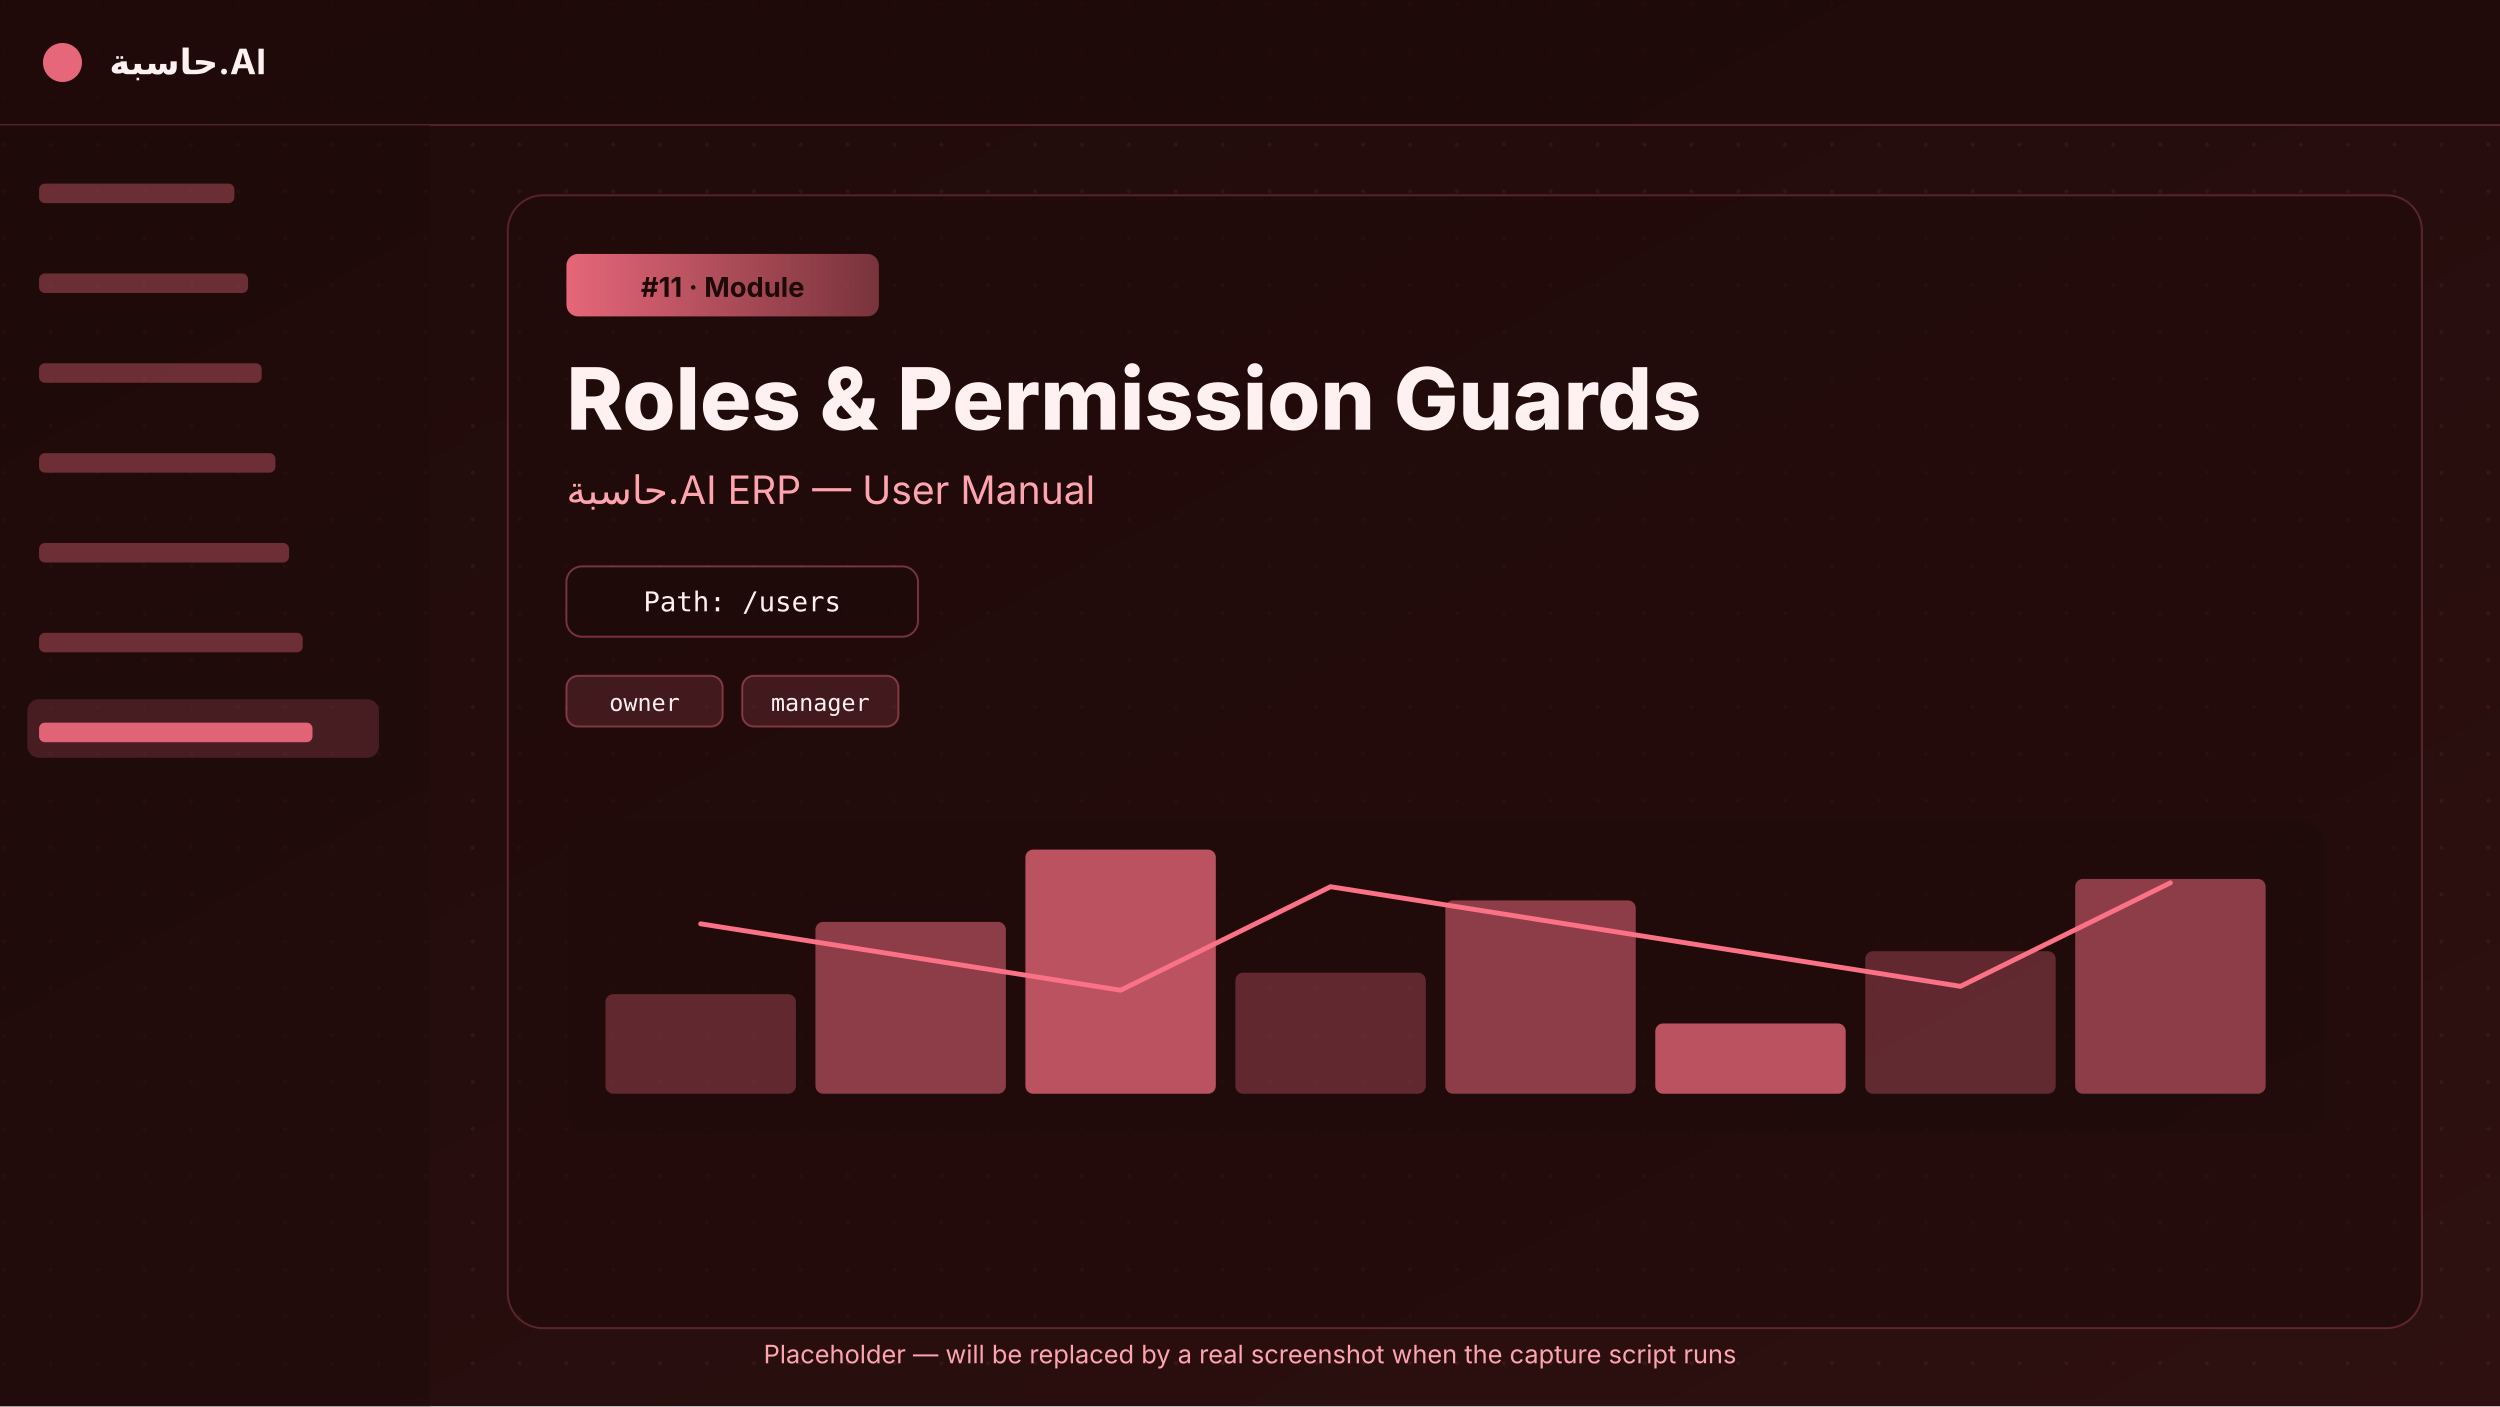
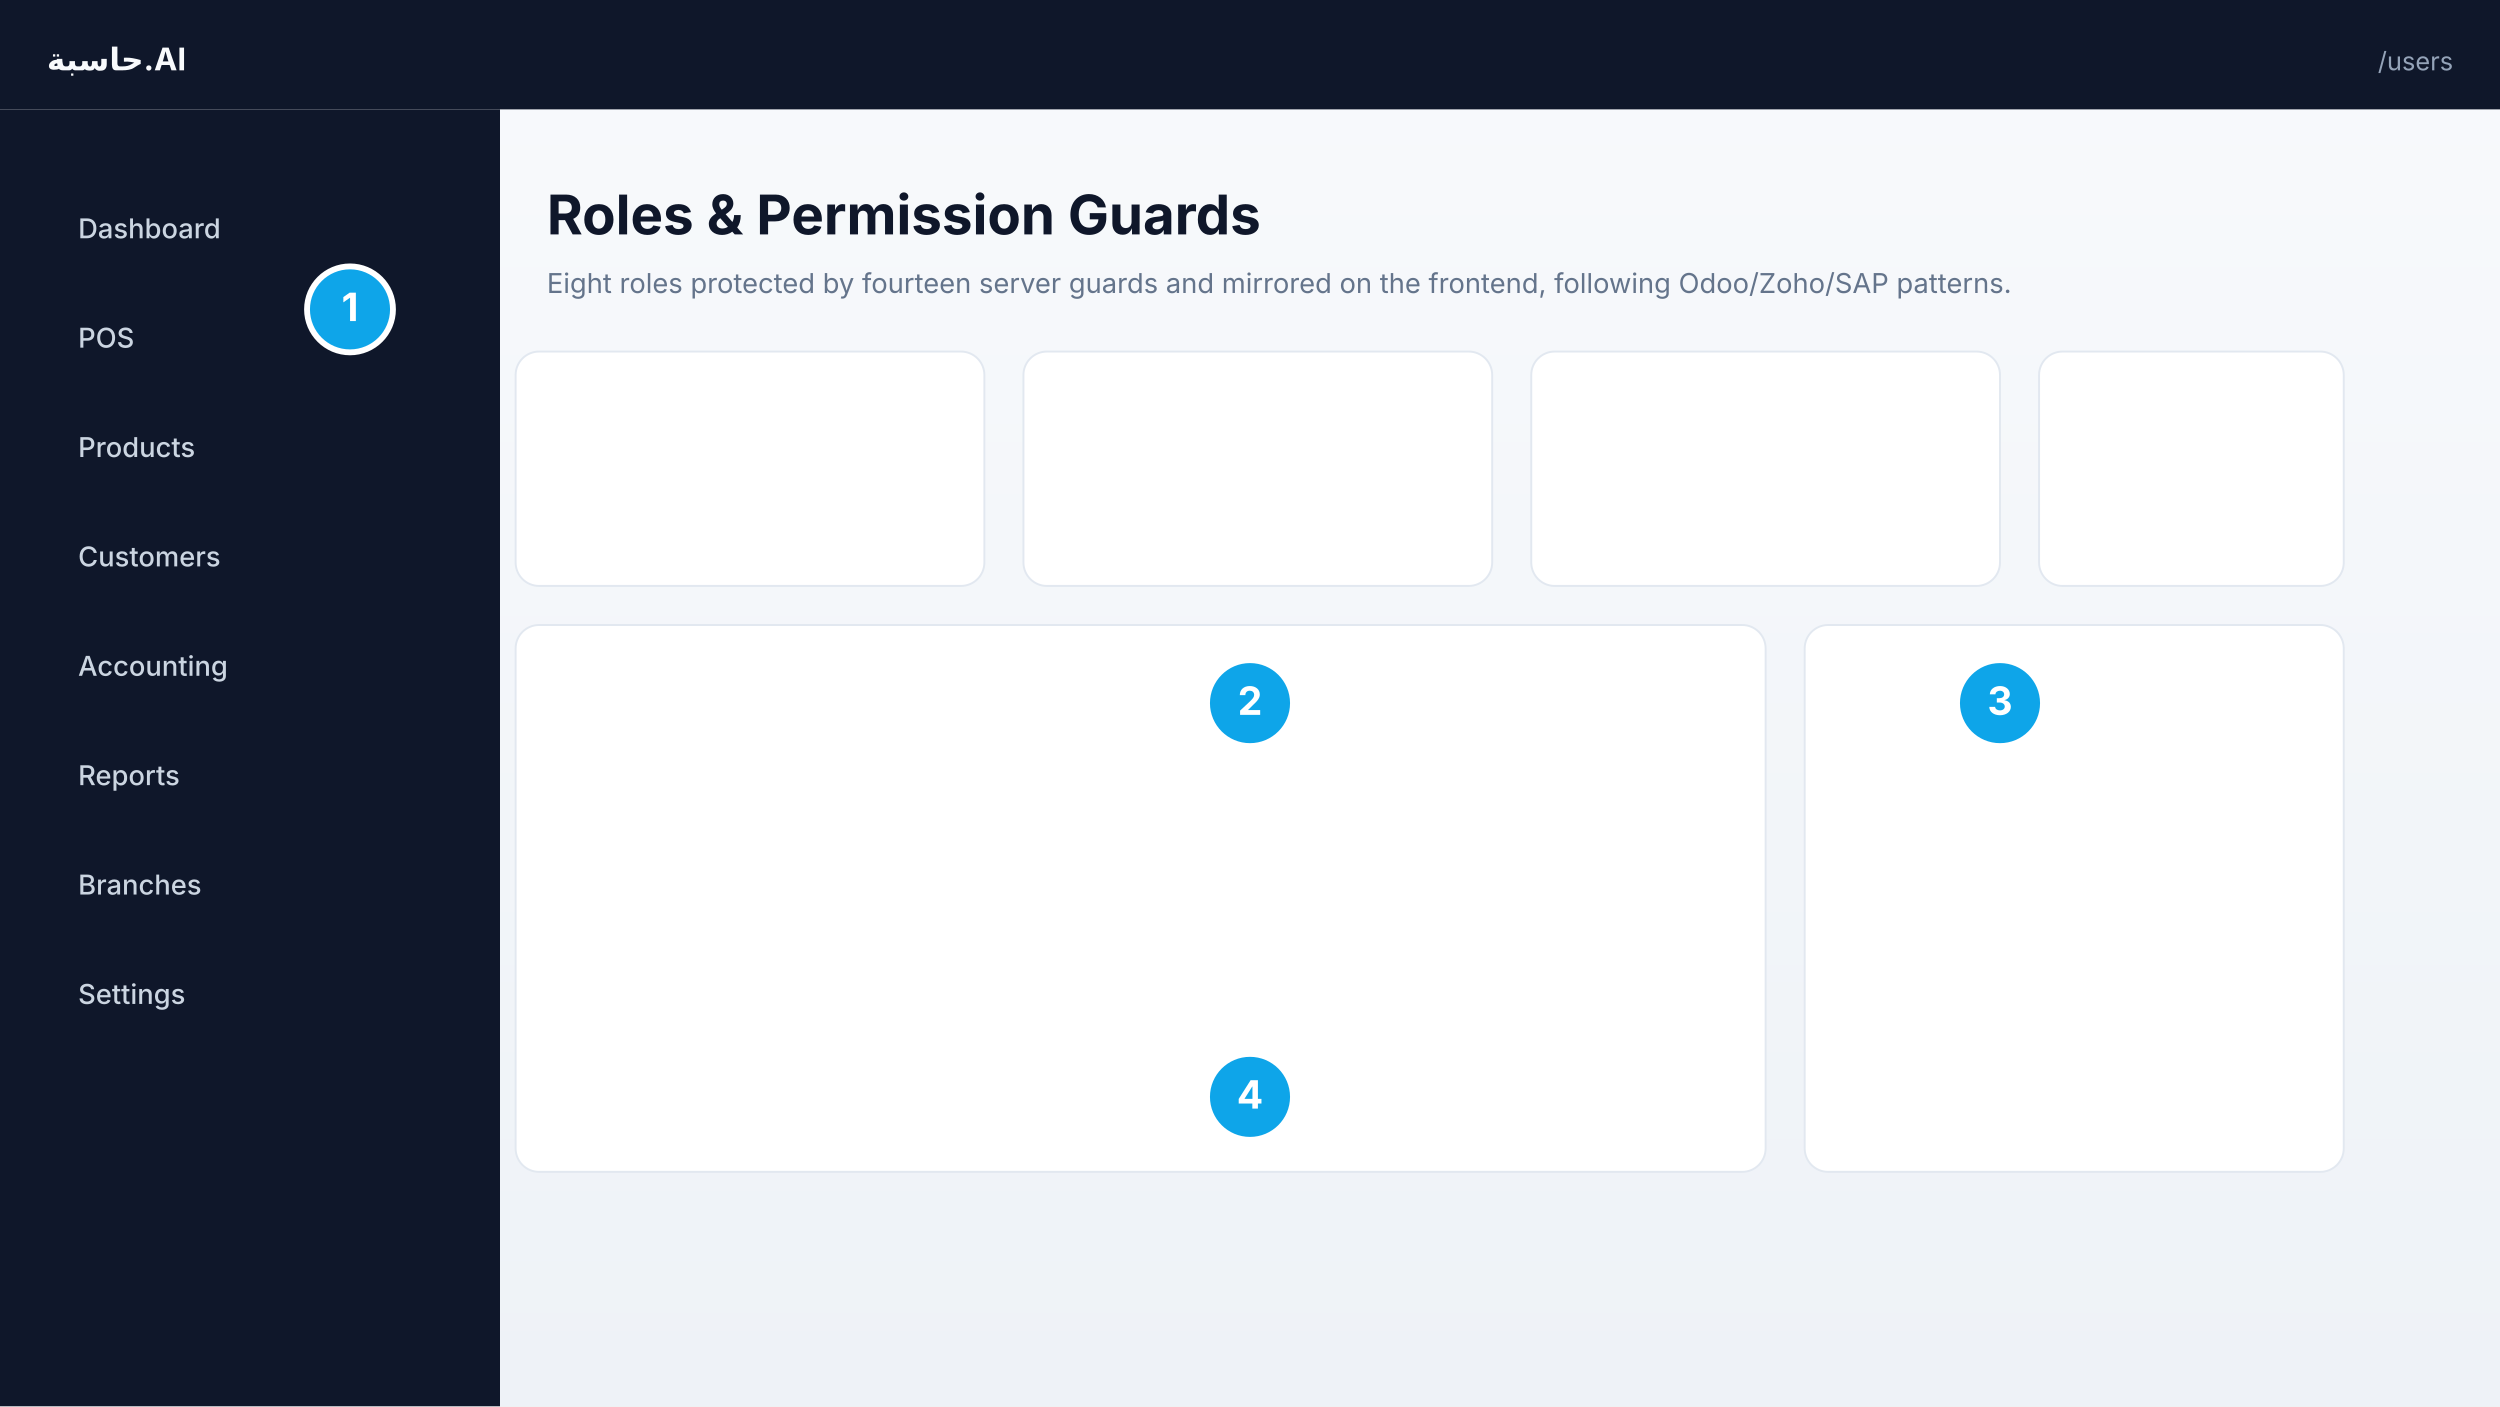
- <svg xmlns="http://www.w3.org/2000/svg" viewBox="0 0 1280 720" font-family="'IBM Plex Sans Arabic','Inter','Segoe UI',sans-serif">
+ <svg xmlns="http://www.w3.org/2000/svg" viewBox="0 0 1280 720" font-family="'IBM Plex Sans Arabic','Inter','Segoe UI',sans-serif" direction="ltr">
  <defs>
-     <linearGradient id="bg" x1="0" y1="0" x2="1" y2="1">
-       <stop offset="0%" stop-color="#1f0a0a" />
-       <stop offset="100%" stop-color="#2e1010" />
+     <linearGradient id="appbg" x1="0" y1="0" x2="0" y2="1">
+       <stop offset="0%" stop-color="#f8fafc" />
+       <stop offset="100%" stop-color="#eef2f7" />
    </linearGradient>
-     <linearGradient id="accent" x1="0" y1="0" x2="1" y2="0">
-       <stop offset="0%" stop-color="#fb7185" stop-opacity="0.9" />
-       <stop offset="100%" stop-color="#fb7185" stop-opacity="0.4" />
-     </linearGradient>
-     <pattern id="dots" width="24" height="24" patternUnits="userSpaceOnUse">
-       <circle cx="2" cy="2" r="1" fill="#fb7185" fill-opacity="0.08" />
-     </pattern>
  </defs>
-   <rect width="1280" height="720" fill="url(#bg)" />
-   <rect width="1280" height="720" fill="url(#dots)" />
-   <rect x="0" y="0" width="1280" height="64" fill="#1f0a0a" fill-opacity="0.85" />
-   <line x1="0" y1="64" x2="1280" y2="64" stroke="#fb7185" stroke-opacity="0.25" />
-   <circle cx="32" cy="32" r="10" fill="#fb7185" fill-opacity="0.9" />
-   <text x="56" y="38" text-anchor="start" fill="#fff1f2" font-size="18" font-weight="700" direction="ltr">حاسبة.AI</text>
-   <rect x="0" y="64" width="220" height="656" fill="#1f0a0a" fill-opacity="0.6" />
-   <rect x="20" y="94" width="100" height="10" rx="3" fill="#fb7185" fill-opacity="0.35" />
-   <rect x="20" y="140" width="107" height="10" rx="3" fill="#fb7185" fill-opacity="0.35" />
-   <rect x="20" y="186" width="114" height="10" rx="3" fill="#fb7185" fill-opacity="0.35" />
-   <rect x="20" y="232" width="121" height="10" rx="3" fill="#fb7185" fill-opacity="0.35" />
-   <rect x="20" y="278" width="128" height="10" rx="3" fill="#fb7185" fill-opacity="0.35" />
-   <rect x="20" y="324" width="135" height="10" rx="3" fill="#fb7185" fill-opacity="0.35" />
-   <rect x="14" y="358" width="180" height="30" rx="6" fill="#fb7185" fill-opacity="0.18" />
-   <rect x="20" y="370" width="140" height="10" rx="3" fill="#fb7185" fill-opacity="0.85" />
-   <rect x="260" y="100" width="980" height="580" rx="18" fill="#1f0a0a" fill-opacity="0.55" stroke="#fb7185" stroke-opacity="0.25" />
-   <rect x="290" y="130" width="160" height="32" rx="6" fill="url(#accent)" />
-   <text x="370" y="152" text-anchor="middle" fill="#1f0a0a" font-size="14" font-weight="700">#11 · Module</text>
-   <text x="290" y="220" text-anchor="start" fill="#fff1f2" font-size="44" font-weight="800" direction="ltr">Roles &amp; Permission Guards</text>
-   <text x="290" y="258" text-anchor="start" fill="#fda4af" font-size="20" direction="ltr">حاسبة.AI ERP — User Manual</text>
-   <rect x="290" y="290" width="180" height="36" rx="8" fill="#1f0a0a" fill-opacity="0.7" stroke="#fb7185" stroke-opacity="0.4" />
-   <text x="380" y="313" text-anchor="middle" fill="#fff1f2" font-size="14" font-family="ui-monospace,'SFMono-Regular',monospace">Path: /users</text>
-   <rect x="290" y="346" width="80" height="26" rx="6" fill="#fb7185" fill-opacity="0.15" stroke="#fb7185" stroke-opacity="0.4" />
-   <text x="330" y="364" text-anchor="middle" fill="#fff1f2" font-size="12" font-family="ui-monospace,monospace">owner</text>
-   <rect x="380" y="346" width="80" height="26" rx="6" fill="#fb7185" fill-opacity="0.15" stroke="#fb7185" stroke-opacity="0.4" />
-   <text x="420" y="364" text-anchor="middle" fill="#fff1f2" font-size="12" font-family="ui-monospace,monospace">manager</text>
-   <g transform="translate(290, 420)">
-     <rect x="0" y="0" width="900" height="160" rx="12" fill="#1f0a0a" fill-opacity="0.6" />
-     <rect x="20" y="89" width="97.5" height="51" rx="4" fill="#fb7185" fill-opacity="0.3" />
-     <rect x="127.5" y="52" width="97.5" height="88" rx="4" fill="#fb7185" fill-opacity="0.5" />
-     <rect x="235" y="15" width="97.5" height="125" rx="4" fill="#fb7185" fill-opacity="0.7" />
-     <rect x="342.5" y="78" width="97.5" height="62" rx="4" fill="#fb7185" fill-opacity="0.3" />
-     <rect x="450" y="41" width="97.5" height="99" rx="4" fill="#fb7185" fill-opacity="0.5" />
-     <rect x="557.5" y="104" width="97.5" height="36" rx="4" fill="#fb7185" fill-opacity="0.7" />
-     <rect x="665" y="67" width="97.5" height="73" rx="4" fill="#fb7185" fill-opacity="0.3" />
-     <rect x="772.5" y="30" width="97.5" height="110" rx="4" fill="#fb7185" fill-opacity="0.5" />
-     <polyline points="68.75,53 176.25,70 283.75,87 391.25,34 498.75,51 606.25,68 713.75,85 821.25,32" fill="none" stroke="#fb7185" stroke-width="2.5" stroke-linecap="round" />
-   </g>
-   <text x="640" y="698" text-anchor="middle" fill="#fda4af" font-size="13" direction="ltr">Placeholder — will be replaced by a real screenshot when the capture script runs</text>
+   <rect width="1280" height="720" fill="url(#appbg)" />
+   <rect x="0" y="0" width="1280" height="56" fill="#0f172a" />
+   <text x="24" y="36" fill="#f8fafc" font-size="16" font-weight="700" text-anchor="start">حاسبة.AI</text>
+   <text x="1256" y="36" fill="#94a3b8" font-size="13" text-anchor="end">/users</text>
+   <rect x="0" y="56" width="256" height="664" fill="#0f172a" />
+   <rect x="24" y="96" width="208" height="40" rx="8" fill="transparent" />
+   <text x="40" y="122" fill="#cbd5e1" font-size="14" font-weight="500" text-anchor="start" direction="ltr">Dashboard</text>
+   <rect x="24" y="152" width="208" height="40" rx="8" fill="transparent" />
+   <text x="40" y="178" fill="#cbd5e1" font-size="14" font-weight="500" text-anchor="start" direction="ltr">POS</text>
+   <rect x="24" y="208" width="208" height="40" rx="8" fill="transparent" />
+   <text x="40" y="234" fill="#cbd5e1" font-size="14" font-weight="500" text-anchor="start" direction="ltr">Products</text>
+   <rect x="24" y="264" width="208" height="40" rx="8" fill="transparent" />
+   <text x="40" y="290" fill="#cbd5e1" font-size="14" font-weight="500" text-anchor="start" direction="ltr">Customers</text>
+   <rect x="24" y="320" width="208" height="40" rx="8" fill="transparent" />
+   <text x="40" y="346" fill="#cbd5e1" font-size="14" font-weight="500" text-anchor="start" direction="ltr">Accounting</text>
+   <rect x="24" y="376" width="208" height="40" rx="8" fill="transparent" />
+   <text x="40" y="402" fill="#cbd5e1" font-size="14" font-weight="500" text-anchor="start" direction="ltr">Reports</text>
+   <rect x="24" y="432" width="208" height="40" rx="8" fill="transparent" />
+   <text x="40" y="458" fill="#cbd5e1" font-size="14" font-weight="500" text-anchor="start" direction="ltr">Branches</text>
+   <rect x="24" y="488" width="208" height="40" rx="8" fill="transparent" />
+   <text x="40" y="514" fill="#cbd5e1" font-size="14" font-weight="500" text-anchor="start" direction="ltr">Settings</text>
+   <text x="280" y="120" fill="#0f172a" font-size="28" font-weight="700" text-anchor="start">Roles &amp; Permission Guards</text>
+   <text x="280" y="150" fill="#64748b" font-size="14" text-anchor="start">Eight roles protected by fourteen server guards and mirrored on the frontend, following Odoo/Zoho/SAP patterns.</text>
+   <rect x="264" y="180" width="240" height="120" rx="12" fill="#ffffff" stroke="#e2e8f0" />
+   <rect x="524" y="180" width="240" height="120" rx="12" fill="#ffffff" stroke="#e2e8f0" />
+   <rect x="784" y="180" width="240" height="120" rx="12" fill="#ffffff" stroke="#e2e8f0" />
+   <rect x="1044" y="180" width="156" height="120" rx="12" fill="#ffffff" stroke="#e2e8f0" />
+   <rect x="264" y="320" width="640" height="280" rx="12" fill="#ffffff" stroke="#e2e8f0" />
+   <rect x="924" y="320" width="276" height="280" rx="12" fill="#ffffff" stroke="#e2e8f0" />
+   <circle cx="179.2" cy="158.4" r="22" fill="#0ea5e9" stroke="#ffffff" stroke-width="3" />
+   <text x="179.2" y="164.4" fill="#ffffff" font-size="20" font-weight="700" text-anchor="middle">1</text>
+   <circle cx="640" cy="360" r="22" fill="#0ea5e9" stroke="#ffffff" stroke-width="3" />
+   <text x="640" y="366" fill="#ffffff" font-size="20" font-weight="700" text-anchor="middle">2</text>
+   <circle cx="1024" cy="360" r="22" fill="#0ea5e9" stroke="#ffffff" stroke-width="3" />
+   <text x="1024" y="366" fill="#ffffff" font-size="20" font-weight="700" text-anchor="middle">3</text>
+   <circle cx="640" cy="561.6" r="22" fill="#0ea5e9" stroke="#ffffff" stroke-width="3" />
+   <text x="640" y="567.6" fill="#ffffff" font-size="20" font-weight="700" text-anchor="middle">4</text>
</svg>
